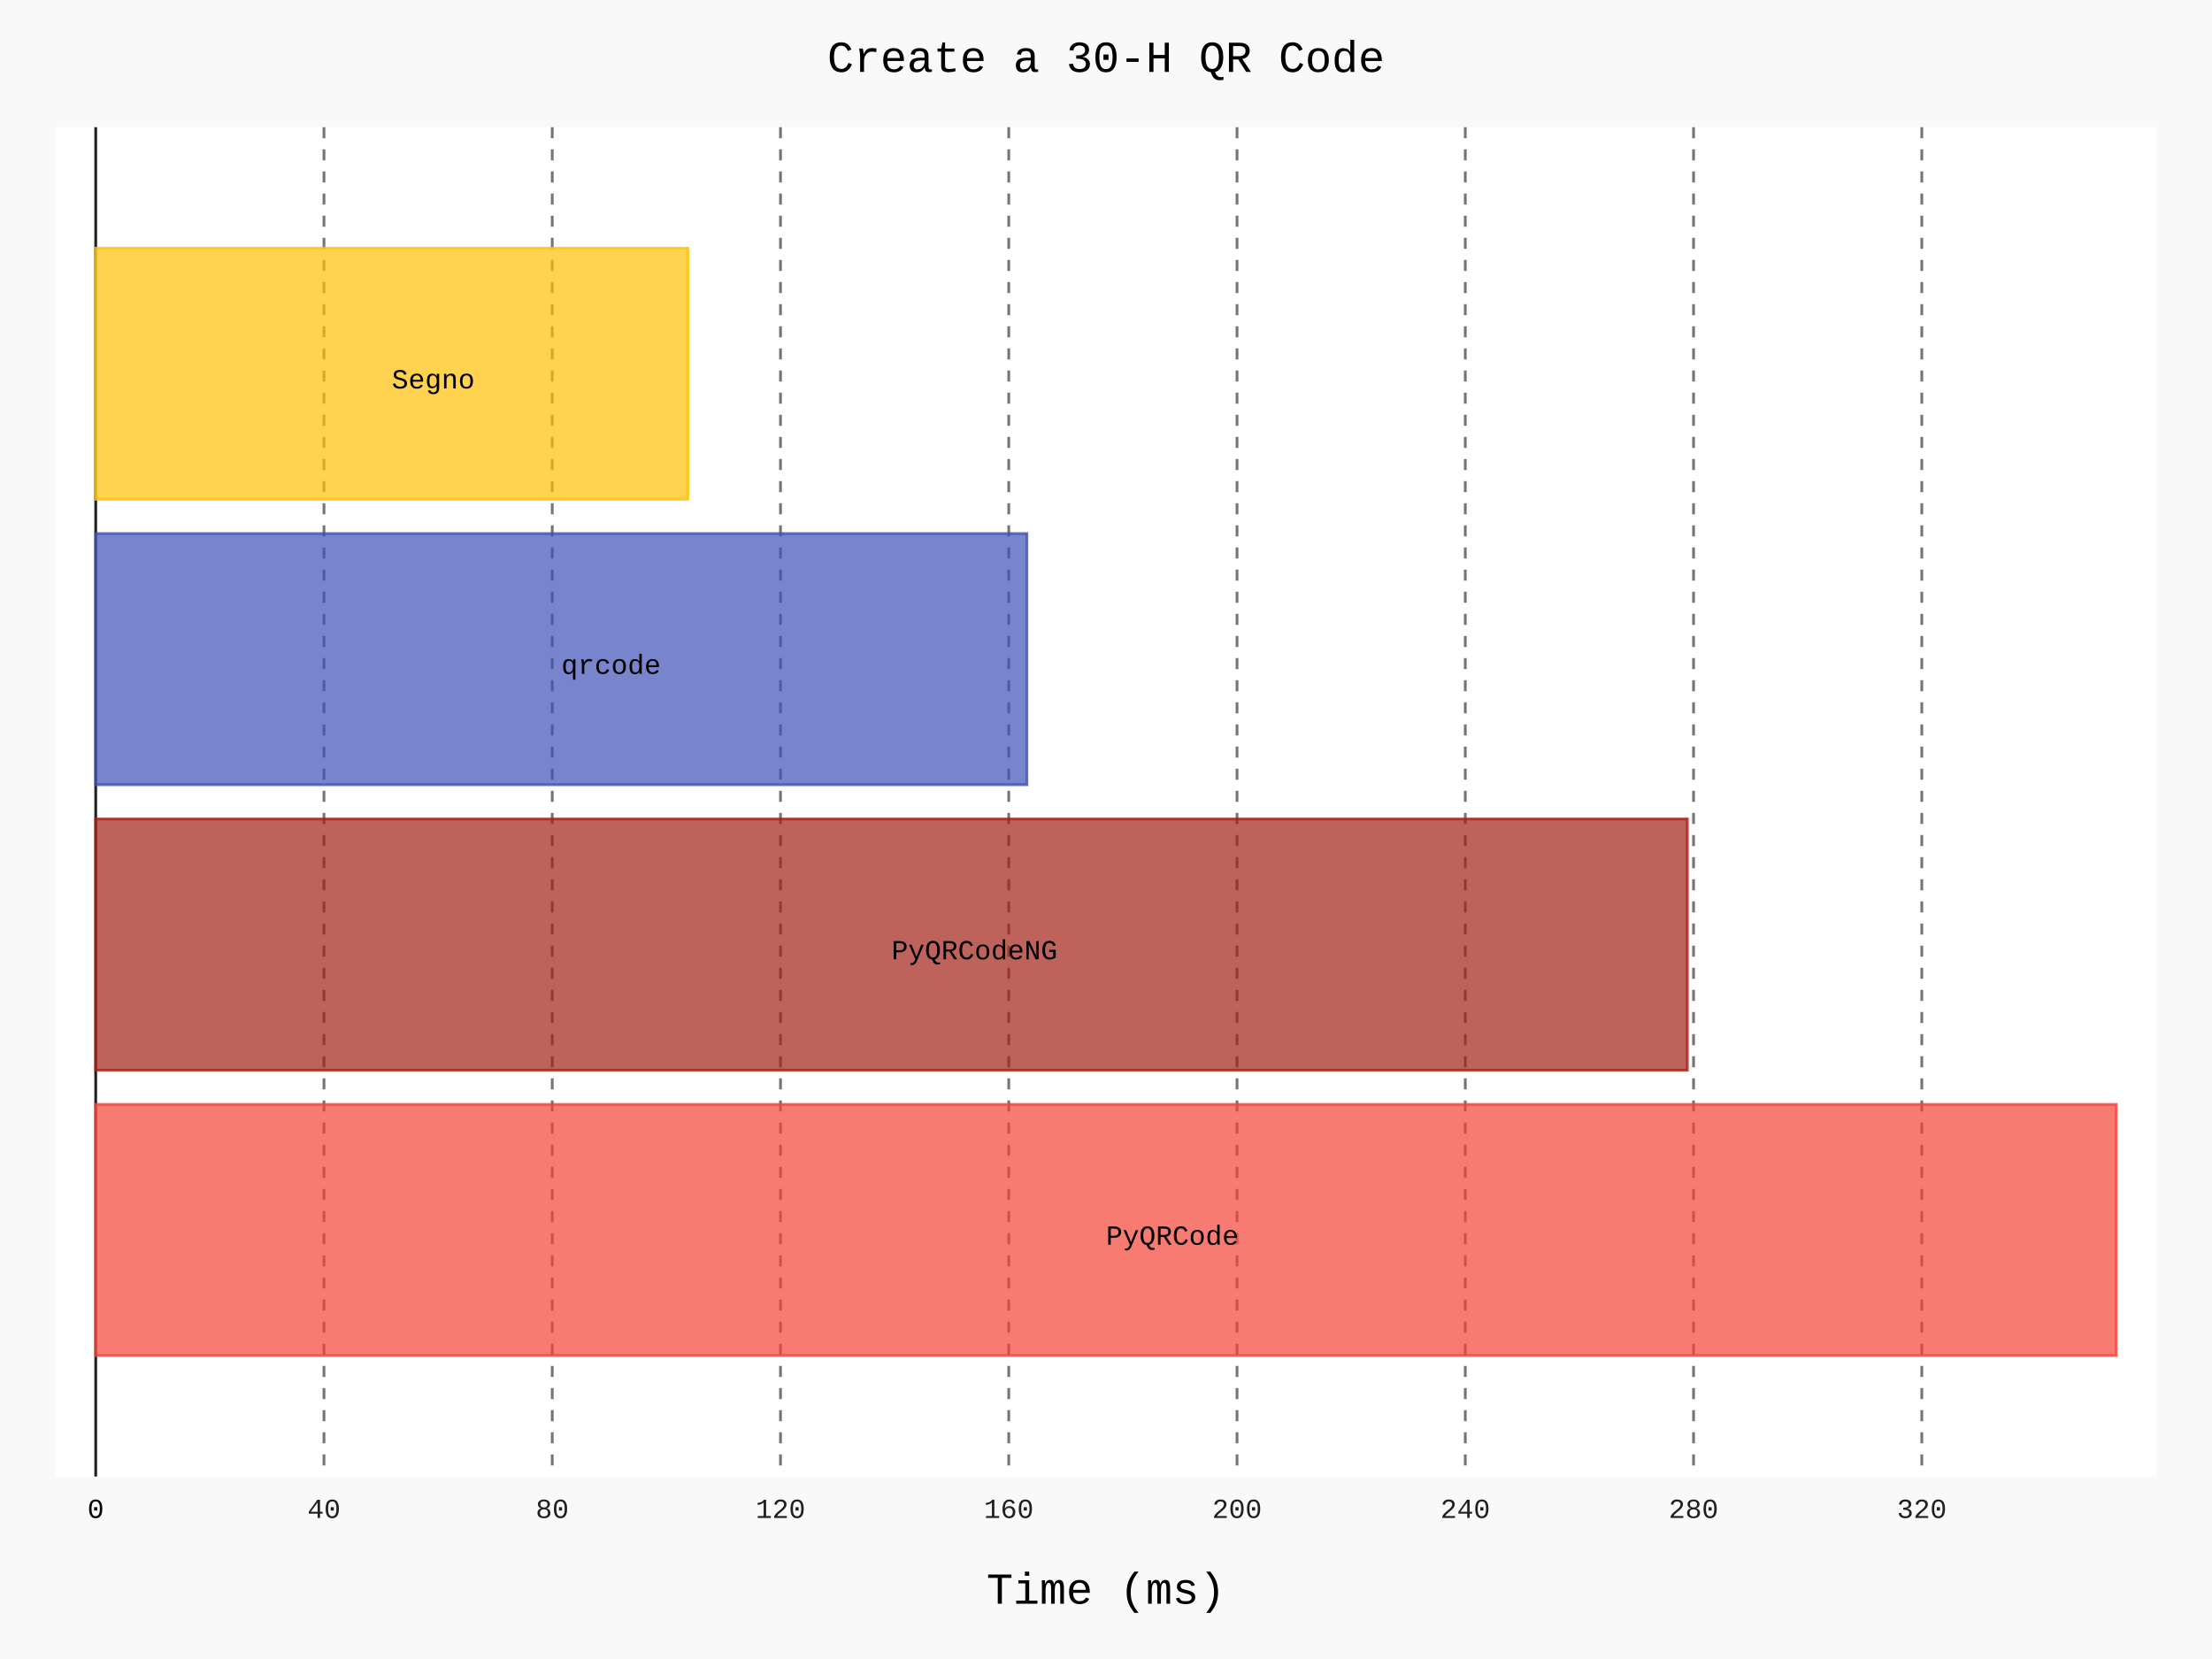
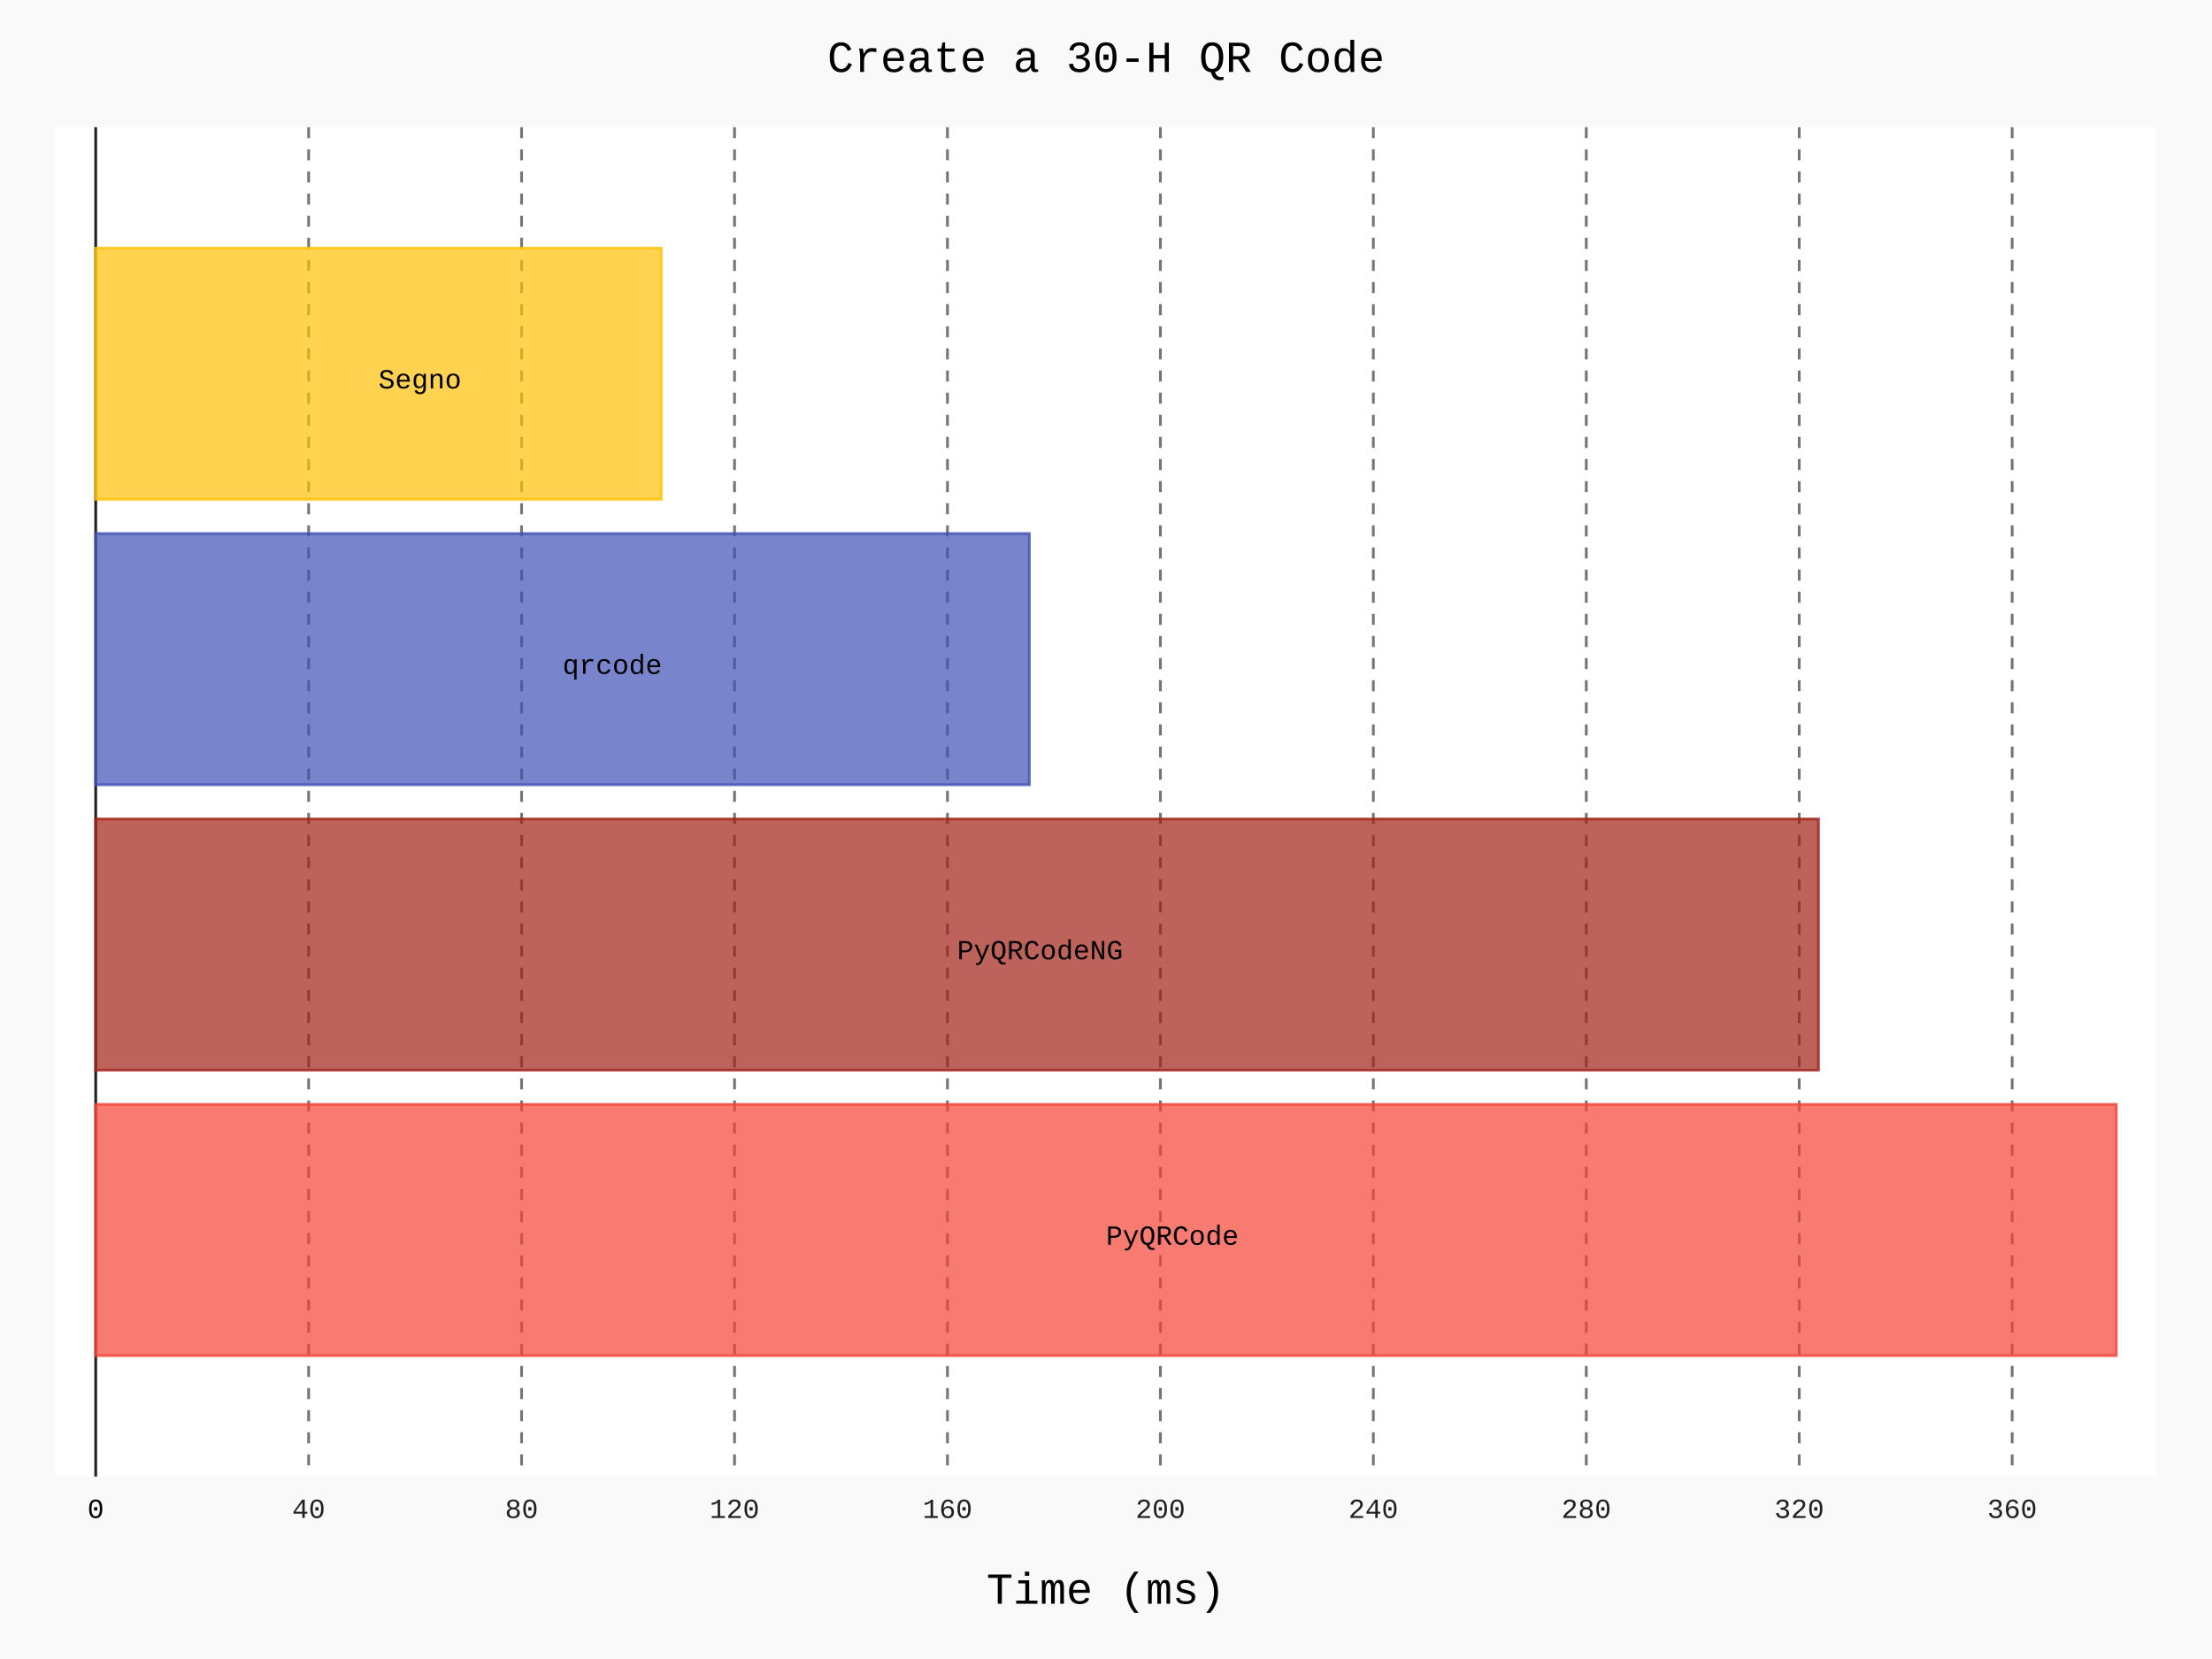
- <svg xmlns="http://www.w3.org/2000/svg" class="pygal-chart" id="chart-5eb975a9-ce41-4879-a777-90bc780566af" viewBox="0 0 800 600">
+ <svg xmlns="http://www.w3.org/2000/svg" class="pygal-chart" id="chart-32abdf92-7833-4cb3-8f62-f8df6de4fd8f" viewBox="0 0 800 600">
  <defs>
-     <style type="text/css">#chart-5eb975a9-ce41-4879-a777-90bc780566af{-webkit-user-select:none;-webkit-font-smoothing:antialiased;font-family:Consolas,"Liberation Mono",Menlo,Courier,monospace}#chart-5eb975a9-ce41-4879-a777-90bc780566af .title{font-family:Consolas,"Liberation Mono",Menlo,Courier,monospace;font-size:16px}#chart-5eb975a9-ce41-4879-a777-90bc780566af .legends .legend text{font-family:Consolas,"Liberation Mono",Menlo,Courier,monospace;font-size:14px}#chart-5eb975a9-ce41-4879-a777-90bc780566af .axis text{font-family:Consolas,"Liberation Mono",Menlo,Courier,monospace;font-size:10px}#chart-5eb975a9-ce41-4879-a777-90bc780566af .axis text.major{font-family:Consolas,"Liberation Mono",Menlo,Courier,monospace;font-size:10px}#chart-5eb975a9-ce41-4879-a777-90bc780566af .text-overlay text.value{font-family:Consolas,"Liberation Mono",Menlo,Courier,monospace;font-size:16px}#chart-5eb975a9-ce41-4879-a777-90bc780566af .text-overlay text.label{font-family:Consolas,"Liberation Mono",Menlo,Courier,monospace;font-size:10px}#chart-5eb975a9-ce41-4879-a777-90bc780566af .tooltip{font-family:Consolas,"Liberation Mono",Menlo,Courier,monospace;font-size:14px}#chart-5eb975a9-ce41-4879-a777-90bc780566af text.no_data{font-family:Consolas,"Liberation Mono",Menlo,Courier,monospace;font-size:64px}
- #chart-5eb975a9-ce41-4879-a777-90bc780566af{background-color:rgba(249,249,249,1)}#chart-5eb975a9-ce41-4879-a777-90bc780566af path,#chart-5eb975a9-ce41-4879-a777-90bc780566af line,#chart-5eb975a9-ce41-4879-a777-90bc780566af rect,#chart-5eb975a9-ce41-4879-a777-90bc780566af circle{-webkit-transition:150ms;-moz-transition:150ms;transition:150ms}#chart-5eb975a9-ce41-4879-a777-90bc780566af .graph &gt; .background{fill:rgba(249,249,249,1)}#chart-5eb975a9-ce41-4879-a777-90bc780566af .plot &gt; .background{fill:rgba(255,255,255,1)}#chart-5eb975a9-ce41-4879-a777-90bc780566af .graph{fill:rgba(0,0,0,.87)}#chart-5eb975a9-ce41-4879-a777-90bc780566af text.no_data{fill:rgba(0,0,0,1)}#chart-5eb975a9-ce41-4879-a777-90bc780566af .title{fill:rgba(0,0,0,1)}#chart-5eb975a9-ce41-4879-a777-90bc780566af .legends .legend text{fill:rgba(0,0,0,.87)}#chart-5eb975a9-ce41-4879-a777-90bc780566af .legends .legend:hover text{fill:rgba(0,0,0,1)}#chart-5eb975a9-ce41-4879-a777-90bc780566af .axis .line{stroke:rgba(0,0,0,1)}#chart-5eb975a9-ce41-4879-a777-90bc780566af .axis .guide.line{stroke:rgba(0,0,0,.54)}#chart-5eb975a9-ce41-4879-a777-90bc780566af .axis .major.line{stroke:rgba(0,0,0,.87)}#chart-5eb975a9-ce41-4879-a777-90bc780566af .axis text.major{fill:rgba(0,0,0,1)}#chart-5eb975a9-ce41-4879-a777-90bc780566af .axis.y .guides:hover .guide.line,#chart-5eb975a9-ce41-4879-a777-90bc780566af .line-graph .axis.x .guides:hover .guide.line,#chart-5eb975a9-ce41-4879-a777-90bc780566af .stackedline-graph .axis.x .guides:hover .guide.line,#chart-5eb975a9-ce41-4879-a777-90bc780566af .xy-graph .axis.x .guides:hover .guide.line{stroke:rgba(0,0,0,1)}#chart-5eb975a9-ce41-4879-a777-90bc780566af .axis .guides:hover text{fill:rgba(0,0,0,1)}#chart-5eb975a9-ce41-4879-a777-90bc780566af .reactive{fill-opacity:.7;stroke-opacity:.8}#chart-5eb975a9-ce41-4879-a777-90bc780566af .ci{stroke:rgba(0,0,0,.87)}#chart-5eb975a9-ce41-4879-a777-90bc780566af .reactive.active,#chart-5eb975a9-ce41-4879-a777-90bc780566af .active .reactive{fill-opacity:.8;stroke-opacity:.9;stroke-width:4}#chart-5eb975a9-ce41-4879-a777-90bc780566af .ci .reactive.active{stroke-width:1.5}#chart-5eb975a9-ce41-4879-a777-90bc780566af .series text{fill:rgba(0,0,0,1)}#chart-5eb975a9-ce41-4879-a777-90bc780566af .tooltip rect{fill:rgba(255,255,255,1);stroke:rgba(0,0,0,1);-webkit-transition:opacity 150ms;-moz-transition:opacity 150ms;transition:opacity 150ms}#chart-5eb975a9-ce41-4879-a777-90bc780566af .tooltip .label{fill:rgba(0,0,0,.87)}#chart-5eb975a9-ce41-4879-a777-90bc780566af .tooltip .label{fill:rgba(0,0,0,.87)}#chart-5eb975a9-ce41-4879-a777-90bc780566af .tooltip .legend{font-size:.8em;fill:rgba(0,0,0,.54)}#chart-5eb975a9-ce41-4879-a777-90bc780566af .tooltip .x_label{font-size:.6em;fill:rgba(0,0,0,1)}#chart-5eb975a9-ce41-4879-a777-90bc780566af .tooltip .xlink{font-size:.5em;text-decoration:underline}#chart-5eb975a9-ce41-4879-a777-90bc780566af .tooltip .value{font-size:1.5em}#chart-5eb975a9-ce41-4879-a777-90bc780566af .bound{font-size:.5em}#chart-5eb975a9-ce41-4879-a777-90bc780566af .max-value{font-size:.75em;fill:rgba(0,0,0,.54)}#chart-5eb975a9-ce41-4879-a777-90bc780566af .map-element{fill:rgba(255,255,255,1);stroke:rgba(0,0,0,.54) !important}#chart-5eb975a9-ce41-4879-a777-90bc780566af .map-element .reactive{fill-opacity:inherit;stroke-opacity:inherit}#chart-5eb975a9-ce41-4879-a777-90bc780566af .color-0,#chart-5eb975a9-ce41-4879-a777-90bc780566af .color-0 a:visited{stroke:#F44336;fill:#F44336}#chart-5eb975a9-ce41-4879-a777-90bc780566af .color-1,#chart-5eb975a9-ce41-4879-a777-90bc780566af .color-1 a:visited{stroke:#3F51B5;fill:#3F51B5}#chart-5eb975a9-ce41-4879-a777-90bc780566af .color-2,#chart-5eb975a9-ce41-4879-a777-90bc780566af .color-2 a:visited{stroke:#009688;fill:#009688}#chart-5eb975a9-ce41-4879-a777-90bc780566af .color-3,#chart-5eb975a9-ce41-4879-a777-90bc780566af .color-3 a:visited{stroke:#FFC107;fill:#FFC107}#chart-5eb975a9-ce41-4879-a777-90bc780566af .text-overlay .color-0 text{fill:black}#chart-5eb975a9-ce41-4879-a777-90bc780566af .text-overlay .color-1 text{fill:black}#chart-5eb975a9-ce41-4879-a777-90bc780566af .text-overlay .color-2 text{fill:black}#chart-5eb975a9-ce41-4879-a777-90bc780566af .text-overlay .color-3 text{fill:black}
- #chart-5eb975a9-ce41-4879-a777-90bc780566af text.no_data{text-anchor:middle}#chart-5eb975a9-ce41-4879-a777-90bc780566af .guide.line{fill:none}#chart-5eb975a9-ce41-4879-a777-90bc780566af .centered{text-anchor:middle}#chart-5eb975a9-ce41-4879-a777-90bc780566af .title{text-anchor:middle}#chart-5eb975a9-ce41-4879-a777-90bc780566af .legends .legend text{fill-opacity:1}#chart-5eb975a9-ce41-4879-a777-90bc780566af .axis.x text{text-anchor:middle}#chart-5eb975a9-ce41-4879-a777-90bc780566af .axis.x:not(.web) text[transform]{text-anchor:start}#chart-5eb975a9-ce41-4879-a777-90bc780566af .axis.x:not(.web) text[transform].backwards{text-anchor:end}#chart-5eb975a9-ce41-4879-a777-90bc780566af .axis.y text{text-anchor:end}#chart-5eb975a9-ce41-4879-a777-90bc780566af .axis.y text[transform].backwards{text-anchor:start}#chart-5eb975a9-ce41-4879-a777-90bc780566af .axis.y2 text{text-anchor:start}#chart-5eb975a9-ce41-4879-a777-90bc780566af .axis.y2 text[transform].backwards{text-anchor:end}#chart-5eb975a9-ce41-4879-a777-90bc780566af .axis .guide.line{stroke-dasharray:4,4}#chart-5eb975a9-ce41-4879-a777-90bc780566af .axis .major.guide.line{stroke-dasharray:6,6}#chart-5eb975a9-ce41-4879-a777-90bc780566af .horizontal .axis.y .guide.line,#chart-5eb975a9-ce41-4879-a777-90bc780566af .horizontal .axis.y2 .guide.line,#chart-5eb975a9-ce41-4879-a777-90bc780566af .vertical .axis.x .guide.line{opacity:0}#chart-5eb975a9-ce41-4879-a777-90bc780566af .horizontal .axis.always_show .guide.line,#chart-5eb975a9-ce41-4879-a777-90bc780566af .vertical .axis.always_show .guide.line{opacity:1 !important}#chart-5eb975a9-ce41-4879-a777-90bc780566af .axis.y .guides:hover .guide.line,#chart-5eb975a9-ce41-4879-a777-90bc780566af .axis.y2 .guides:hover .guide.line,#chart-5eb975a9-ce41-4879-a777-90bc780566af .axis.x .guides:hover .guide.line{opacity:1}#chart-5eb975a9-ce41-4879-a777-90bc780566af .axis .guides:hover text{opacity:1}#chart-5eb975a9-ce41-4879-a777-90bc780566af .nofill{fill:none}#chart-5eb975a9-ce41-4879-a777-90bc780566af .subtle-fill{fill-opacity:.2}#chart-5eb975a9-ce41-4879-a777-90bc780566af .dot{stroke-width:1px;fill-opacity:1}#chart-5eb975a9-ce41-4879-a777-90bc780566af .dot.active{stroke-width:5px}#chart-5eb975a9-ce41-4879-a777-90bc780566af .dot.negative{fill:transparent}#chart-5eb975a9-ce41-4879-a777-90bc780566af text,#chart-5eb975a9-ce41-4879-a777-90bc780566af tspan{stroke:none !important}#chart-5eb975a9-ce41-4879-a777-90bc780566af .series text.active{opacity:1}#chart-5eb975a9-ce41-4879-a777-90bc780566af .tooltip rect{fill-opacity:.95;stroke-width:.5}#chart-5eb975a9-ce41-4879-a777-90bc780566af .tooltip text{fill-opacity:1}#chart-5eb975a9-ce41-4879-a777-90bc780566af .showable{visibility:hidden}#chart-5eb975a9-ce41-4879-a777-90bc780566af .showable.shown{visibility:visible}#chart-5eb975a9-ce41-4879-a777-90bc780566af .gauge-background{fill:rgba(229,229,229,1);stroke:none}#chart-5eb975a9-ce41-4879-a777-90bc780566af .bg-lines{stroke:rgba(249,249,249,1);stroke-width:2px}</style>
+     <style type="text/css">#chart-32abdf92-7833-4cb3-8f62-f8df6de4fd8f{-webkit-user-select:none;-webkit-font-smoothing:antialiased;font-family:Consolas,"Liberation Mono",Menlo,Courier,monospace}#chart-32abdf92-7833-4cb3-8f62-f8df6de4fd8f .title{font-family:Consolas,"Liberation Mono",Menlo,Courier,monospace;font-size:16px}#chart-32abdf92-7833-4cb3-8f62-f8df6de4fd8f .legends .legend text{font-family:Consolas,"Liberation Mono",Menlo,Courier,monospace;font-size:14px}#chart-32abdf92-7833-4cb3-8f62-f8df6de4fd8f .axis text{font-family:Consolas,"Liberation Mono",Menlo,Courier,monospace;font-size:10px}#chart-32abdf92-7833-4cb3-8f62-f8df6de4fd8f .axis text.major{font-family:Consolas,"Liberation Mono",Menlo,Courier,monospace;font-size:10px}#chart-32abdf92-7833-4cb3-8f62-f8df6de4fd8f .text-overlay text.value{font-family:Consolas,"Liberation Mono",Menlo,Courier,monospace;font-size:16px}#chart-32abdf92-7833-4cb3-8f62-f8df6de4fd8f .text-overlay text.label{font-family:Consolas,"Liberation Mono",Menlo,Courier,monospace;font-size:10px}#chart-32abdf92-7833-4cb3-8f62-f8df6de4fd8f .tooltip{font-family:Consolas,"Liberation Mono",Menlo,Courier,monospace;font-size:14px}#chart-32abdf92-7833-4cb3-8f62-f8df6de4fd8f text.no_data{font-family:Consolas,"Liberation Mono",Menlo,Courier,monospace;font-size:64px}
+ #chart-32abdf92-7833-4cb3-8f62-f8df6de4fd8f{background-color:rgba(249,249,249,1)}#chart-32abdf92-7833-4cb3-8f62-f8df6de4fd8f path,#chart-32abdf92-7833-4cb3-8f62-f8df6de4fd8f line,#chart-32abdf92-7833-4cb3-8f62-f8df6de4fd8f rect,#chart-32abdf92-7833-4cb3-8f62-f8df6de4fd8f circle{-webkit-transition:150ms;-moz-transition:150ms;transition:150ms}#chart-32abdf92-7833-4cb3-8f62-f8df6de4fd8f .graph &gt; .background{fill:rgba(249,249,249,1)}#chart-32abdf92-7833-4cb3-8f62-f8df6de4fd8f .plot &gt; .background{fill:rgba(255,255,255,1)}#chart-32abdf92-7833-4cb3-8f62-f8df6de4fd8f .graph{fill:rgba(0,0,0,.87)}#chart-32abdf92-7833-4cb3-8f62-f8df6de4fd8f text.no_data{fill:rgba(0,0,0,1)}#chart-32abdf92-7833-4cb3-8f62-f8df6de4fd8f .title{fill:rgba(0,0,0,1)}#chart-32abdf92-7833-4cb3-8f62-f8df6de4fd8f .legends .legend text{fill:rgba(0,0,0,.87)}#chart-32abdf92-7833-4cb3-8f62-f8df6de4fd8f .legends .legend:hover text{fill:rgba(0,0,0,1)}#chart-32abdf92-7833-4cb3-8f62-f8df6de4fd8f .axis .line{stroke:rgba(0,0,0,1)}#chart-32abdf92-7833-4cb3-8f62-f8df6de4fd8f .axis .guide.line{stroke:rgba(0,0,0,.54)}#chart-32abdf92-7833-4cb3-8f62-f8df6de4fd8f .axis .major.line{stroke:rgba(0,0,0,.87)}#chart-32abdf92-7833-4cb3-8f62-f8df6de4fd8f .axis text.major{fill:rgba(0,0,0,1)}#chart-32abdf92-7833-4cb3-8f62-f8df6de4fd8f .axis.y .guides:hover .guide.line,#chart-32abdf92-7833-4cb3-8f62-f8df6de4fd8f .line-graph .axis.x .guides:hover .guide.line,#chart-32abdf92-7833-4cb3-8f62-f8df6de4fd8f .stackedline-graph .axis.x .guides:hover .guide.line,#chart-32abdf92-7833-4cb3-8f62-f8df6de4fd8f .xy-graph .axis.x .guides:hover .guide.line{stroke:rgba(0,0,0,1)}#chart-32abdf92-7833-4cb3-8f62-f8df6de4fd8f .axis .guides:hover text{fill:rgba(0,0,0,1)}#chart-32abdf92-7833-4cb3-8f62-f8df6de4fd8f .reactive{fill-opacity:.7;stroke-opacity:.8}#chart-32abdf92-7833-4cb3-8f62-f8df6de4fd8f .ci{stroke:rgba(0,0,0,.87)}#chart-32abdf92-7833-4cb3-8f62-f8df6de4fd8f .reactive.active,#chart-32abdf92-7833-4cb3-8f62-f8df6de4fd8f .active .reactive{fill-opacity:.8;stroke-opacity:.9;stroke-width:4}#chart-32abdf92-7833-4cb3-8f62-f8df6de4fd8f .ci .reactive.active{stroke-width:1.5}#chart-32abdf92-7833-4cb3-8f62-f8df6de4fd8f .series text{fill:rgba(0,0,0,1)}#chart-32abdf92-7833-4cb3-8f62-f8df6de4fd8f .tooltip rect{fill:rgba(255,255,255,1);stroke:rgba(0,0,0,1);-webkit-transition:opacity 150ms;-moz-transition:opacity 150ms;transition:opacity 150ms}#chart-32abdf92-7833-4cb3-8f62-f8df6de4fd8f .tooltip .label{fill:rgba(0,0,0,.87)}#chart-32abdf92-7833-4cb3-8f62-f8df6de4fd8f .tooltip .label{fill:rgba(0,0,0,.87)}#chart-32abdf92-7833-4cb3-8f62-f8df6de4fd8f .tooltip .legend{font-size:.8em;fill:rgba(0,0,0,.54)}#chart-32abdf92-7833-4cb3-8f62-f8df6de4fd8f .tooltip .x_label{font-size:.6em;fill:rgba(0,0,0,1)}#chart-32abdf92-7833-4cb3-8f62-f8df6de4fd8f .tooltip .xlink{font-size:.5em;text-decoration:underline}#chart-32abdf92-7833-4cb3-8f62-f8df6de4fd8f .tooltip .value{font-size:1.5em}#chart-32abdf92-7833-4cb3-8f62-f8df6de4fd8f .bound{font-size:.5em}#chart-32abdf92-7833-4cb3-8f62-f8df6de4fd8f .max-value{font-size:.75em;fill:rgba(0,0,0,.54)}#chart-32abdf92-7833-4cb3-8f62-f8df6de4fd8f .map-element{fill:rgba(255,255,255,1);stroke:rgba(0,0,0,.54) !important}#chart-32abdf92-7833-4cb3-8f62-f8df6de4fd8f .map-element .reactive{fill-opacity:inherit;stroke-opacity:inherit}#chart-32abdf92-7833-4cb3-8f62-f8df6de4fd8f .color-0,#chart-32abdf92-7833-4cb3-8f62-f8df6de4fd8f .color-0 a:visited{stroke:#F44336;fill:#F44336}#chart-32abdf92-7833-4cb3-8f62-f8df6de4fd8f .color-1,#chart-32abdf92-7833-4cb3-8f62-f8df6de4fd8f .color-1 a:visited{stroke:#3F51B5;fill:#3F51B5}#chart-32abdf92-7833-4cb3-8f62-f8df6de4fd8f .color-2,#chart-32abdf92-7833-4cb3-8f62-f8df6de4fd8f .color-2 a:visited{stroke:#009688;fill:#009688}#chart-32abdf92-7833-4cb3-8f62-f8df6de4fd8f .color-3,#chart-32abdf92-7833-4cb3-8f62-f8df6de4fd8f .color-3 a:visited{stroke:#FFC107;fill:#FFC107}#chart-32abdf92-7833-4cb3-8f62-f8df6de4fd8f .text-overlay .color-0 text{fill:black}#chart-32abdf92-7833-4cb3-8f62-f8df6de4fd8f .text-overlay .color-1 text{fill:black}#chart-32abdf92-7833-4cb3-8f62-f8df6de4fd8f .text-overlay .color-2 text{fill:black}#chart-32abdf92-7833-4cb3-8f62-f8df6de4fd8f .text-overlay .color-3 text{fill:black}
+ #chart-32abdf92-7833-4cb3-8f62-f8df6de4fd8f text.no_data{text-anchor:middle}#chart-32abdf92-7833-4cb3-8f62-f8df6de4fd8f .guide.line{fill:none}#chart-32abdf92-7833-4cb3-8f62-f8df6de4fd8f .centered{text-anchor:middle}#chart-32abdf92-7833-4cb3-8f62-f8df6de4fd8f .title{text-anchor:middle}#chart-32abdf92-7833-4cb3-8f62-f8df6de4fd8f .legends .legend text{fill-opacity:1}#chart-32abdf92-7833-4cb3-8f62-f8df6de4fd8f .axis.x text{text-anchor:middle}#chart-32abdf92-7833-4cb3-8f62-f8df6de4fd8f .axis.x:not(.web) text[transform]{text-anchor:start}#chart-32abdf92-7833-4cb3-8f62-f8df6de4fd8f .axis.x:not(.web) text[transform].backwards{text-anchor:end}#chart-32abdf92-7833-4cb3-8f62-f8df6de4fd8f .axis.y text{text-anchor:end}#chart-32abdf92-7833-4cb3-8f62-f8df6de4fd8f .axis.y text[transform].backwards{text-anchor:start}#chart-32abdf92-7833-4cb3-8f62-f8df6de4fd8f .axis.y2 text{text-anchor:start}#chart-32abdf92-7833-4cb3-8f62-f8df6de4fd8f .axis.y2 text[transform].backwards{text-anchor:end}#chart-32abdf92-7833-4cb3-8f62-f8df6de4fd8f .axis .guide.line{stroke-dasharray:4,4}#chart-32abdf92-7833-4cb3-8f62-f8df6de4fd8f .axis .major.guide.line{stroke-dasharray:6,6}#chart-32abdf92-7833-4cb3-8f62-f8df6de4fd8f .horizontal .axis.y .guide.line,#chart-32abdf92-7833-4cb3-8f62-f8df6de4fd8f .horizontal .axis.y2 .guide.line,#chart-32abdf92-7833-4cb3-8f62-f8df6de4fd8f .vertical .axis.x .guide.line{opacity:0}#chart-32abdf92-7833-4cb3-8f62-f8df6de4fd8f .horizontal .axis.always_show .guide.line,#chart-32abdf92-7833-4cb3-8f62-f8df6de4fd8f .vertical .axis.always_show .guide.line{opacity:1 !important}#chart-32abdf92-7833-4cb3-8f62-f8df6de4fd8f .axis.y .guides:hover .guide.line,#chart-32abdf92-7833-4cb3-8f62-f8df6de4fd8f .axis.y2 .guides:hover .guide.line,#chart-32abdf92-7833-4cb3-8f62-f8df6de4fd8f .axis.x .guides:hover .guide.line{opacity:1}#chart-32abdf92-7833-4cb3-8f62-f8df6de4fd8f .axis .guides:hover text{opacity:1}#chart-32abdf92-7833-4cb3-8f62-f8df6de4fd8f .nofill{fill:none}#chart-32abdf92-7833-4cb3-8f62-f8df6de4fd8f .subtle-fill{fill-opacity:.2}#chart-32abdf92-7833-4cb3-8f62-f8df6de4fd8f .dot{stroke-width:1px;fill-opacity:1}#chart-32abdf92-7833-4cb3-8f62-f8df6de4fd8f .dot.active{stroke-width:5px}#chart-32abdf92-7833-4cb3-8f62-f8df6de4fd8f .dot.negative{fill:transparent}#chart-32abdf92-7833-4cb3-8f62-f8df6de4fd8f text,#chart-32abdf92-7833-4cb3-8f62-f8df6de4fd8f tspan{stroke:none !important}#chart-32abdf92-7833-4cb3-8f62-f8df6de4fd8f .series text.active{opacity:1}#chart-32abdf92-7833-4cb3-8f62-f8df6de4fd8f .tooltip rect{fill-opacity:.95;stroke-width:.5}#chart-32abdf92-7833-4cb3-8f62-f8df6de4fd8f .tooltip text{fill-opacity:1}#chart-32abdf92-7833-4cb3-8f62-f8df6de4fd8f .showable{visibility:hidden}#chart-32abdf92-7833-4cb3-8f62-f8df6de4fd8f .showable.shown{visibility:visible}#chart-32abdf92-7833-4cb3-8f62-f8df6de4fd8f .gauge-background{fill:rgba(229,229,229,1);stroke:none}#chart-32abdf92-7833-4cb3-8f62-f8df6de4fd8f .bg-lines{stroke:rgba(249,249,249,1);stroke-width:2px}</style>
  </defs>
  <g class="graph horizontalbar-graph horizontal">
    <rect class="background" height="600" width="800" x="0" y="0" />
    <g class="plot" transform="translate(20, 46)">
      <rect class="background" height="488" width="760" x="0" y="0" />
      <g class="axis x always_show">
        <g class="guides">
          <path class="axis major line" d="M14.615 0 v488" />
          <text class="major" x="14.615" y="503.0">0</text>
        </g>
        <g class="guides">
-           <path class="guide line" d="M97.17 0 v488" />
-           <text class="" x="97.17" y="503.0">40</text>
+           <path class="guide line" d="M91.628 0 v488" />
+           <text class="" x="91.628" y="503.0">40</text>
        </g>
        <g class="guides">
-           <path class="guide line" d="M179.724 0 v488" />
-           <text class="" x="179.724" y="503.0">80</text>
+           <path class="guide line" d="M168.64 0 v488" />
+           <text class="" x="168.64" y="503.0">80</text>
        </g>
        <g class="guides">
-           <path class="guide line" d="M262.278 0 v488" />
-           <text class="" x="262.278" y="503.0">120</text>
+           <path class="guide line" d="M245.652 0 v488" />
+           <text class="" x="245.652" y="503.0">120</text>
        </g>
        <g class="guides">
-           <path class="guide line" d="M344.832 0 v488" />
-           <text class="" x="344.832" y="503.0">160</text>
+           <path class="guide line" d="M322.664 0 v488" />
+           <text class="" x="322.664" y="503.0">160</text>
        </g>
        <g class="guides">
-           <path class="guide line" d="M427.386 0 v488" />
-           <text class="" x="427.386" y="503.0">200</text>
+           <path class="guide line" d="M399.677 0 v488" />
+           <text class="" x="399.677" y="503.0">200</text>
        </g>
        <g class="guides">
-           <path class="guide line" d="M509.94 0 v488" />
-           <text class="" x="509.94" y="503.0">240</text>
+           <path class="guide line" d="M476.689 0 v488" />
+           <text class="" x="476.689" y="503.0">240</text>
        </g>
        <g class="guides">
-           <path class="guide line" d="M592.494 0 v488" />
-           <text class="" x="592.494" y="503.0">280</text>
+           <path class="guide line" d="M553.701 0 v488" />
+           <text class="" x="553.701" y="503.0">280</text>
        </g>
        <g class="guides">
-           <path class="guide line" d="M675.048 0 v488" />
-           <text class="" x="675.048" y="503.0">320</text>
+           <path class="guide line" d="M630.713 0 v488" />
+           <text class="" x="630.713" y="503.0">320</text>
+         </g>
+         <g class="guides">
+           <path class="guide line" d="M707.726 0 v488" />
+           <text class="" x="707.726" y="503.0">360</text>
        </g>
      </g>
      <g class="series serie-3 color-3">
        <g class="bars">
          <g class="bar" style="fill: #F44336; stroke: #F44336">
            <rect class="rect reactive tooltip-trigger" height="90.843" rx="0" ry="0" width="730.769" x="14.615" y="353.425" />
          </g>
        </g>
      </g>
      <g class="series serie-2 color-2">
        <g class="bars">
          <g class="bar" style="fill: #A22118; stroke: #A22118">
-             <rect class="rect reactive tooltip-trigger" height="90.843" rx="0" ry="0" width="575.629" x="14.615" y="250.194" />
+             <rect class="rect reactive tooltip-trigger" height="90.843" rx="0" ry="0" width="623.068" x="14.615" y="250.194" />
          </g>
        </g>
      </g>
      <g class="series serie-1 color-1">
        <g class="bars">
          <g class="bar" style="fill: #3F51B5; stroke: #3F51B5">
-             <rect class="rect reactive tooltip-trigger" height="90.843" rx="0" ry="0" width="336.78" x="14.615" y="146.963" />
+             <rect class="rect reactive tooltip-trigger" height="90.843" rx="0" ry="0" width="337.66" x="14.615" y="146.963" />
          </g>
        </g>
      </g>
      <g class="series serie-0 color-0">
        <g class="bars">
          <g class="bar" style="fill: #FFC107; stroke: #FFC107">
-             <rect class="rect reactive tooltip-trigger" height="90.843" rx="0" ry="0" width="214.166" x="14.615" y="43.732" />
+             <rect class="rect reactive tooltip-trigger" height="90.843" rx="0" ry="0" width="204.525" x="14.615" y="43.732" />
          </g>
        </g>
      </g>
    </g>
    <g class="titles">
      <text class="title plot_title" x="400.0" y="26">Create a 30-H QR Code</text>
      <text class="title" x="400.0" y="580">Time (ms)</text>
    </g>
    <g class="plot overlay" transform="translate(20, 46)">
      <g class="series serie-3 color-3" />
      <g class="series serie-2 color-2" />
      <g class="series serie-1 color-1" />
      <g class="series serie-0 color-0" />
    </g>
    <g class="plot text-overlay" transform="translate(20, 46)">
      <g class="series serie-3 color-3">
-         <text class="label" x="380" y="404.179">PyQRCode</text>
+         <text class="label" x="380.0" y="404.179">PyQRCode</text>
      </g>
      <g class="series serie-2 color-2">
-         <text class="label" x="302.43" y="300.949">PyQRCodeNG</text>
+         <text class="label" x="326.149" y="300.949">PyQRCodeNG</text>
      </g>
      <g class="series serie-1 color-1">
-         <text class="label" x="183.005" y="197.718">qrcode</text>
+         <text class="label" x="183.445" y="197.718">qrcode</text>
      </g>
      <g class="series serie-0 color-0">
-         <text class="label" x="121.698" y="94.487">Segno</text>
+         <text class="label" x="116.878" y="94.487">Segno</text>
      </g>
    </g>
    <g class="plot tooltip-overlay" transform="translate(20, 46)">
      <g class="tooltip" style="opacity: 0" transform="translate(0 0)">
        <rect class="tooltip-box" height="0" rx="0" ry="0" width="0" />
        <g class="text" />
      </g>
    </g>
  </g>
</svg>
